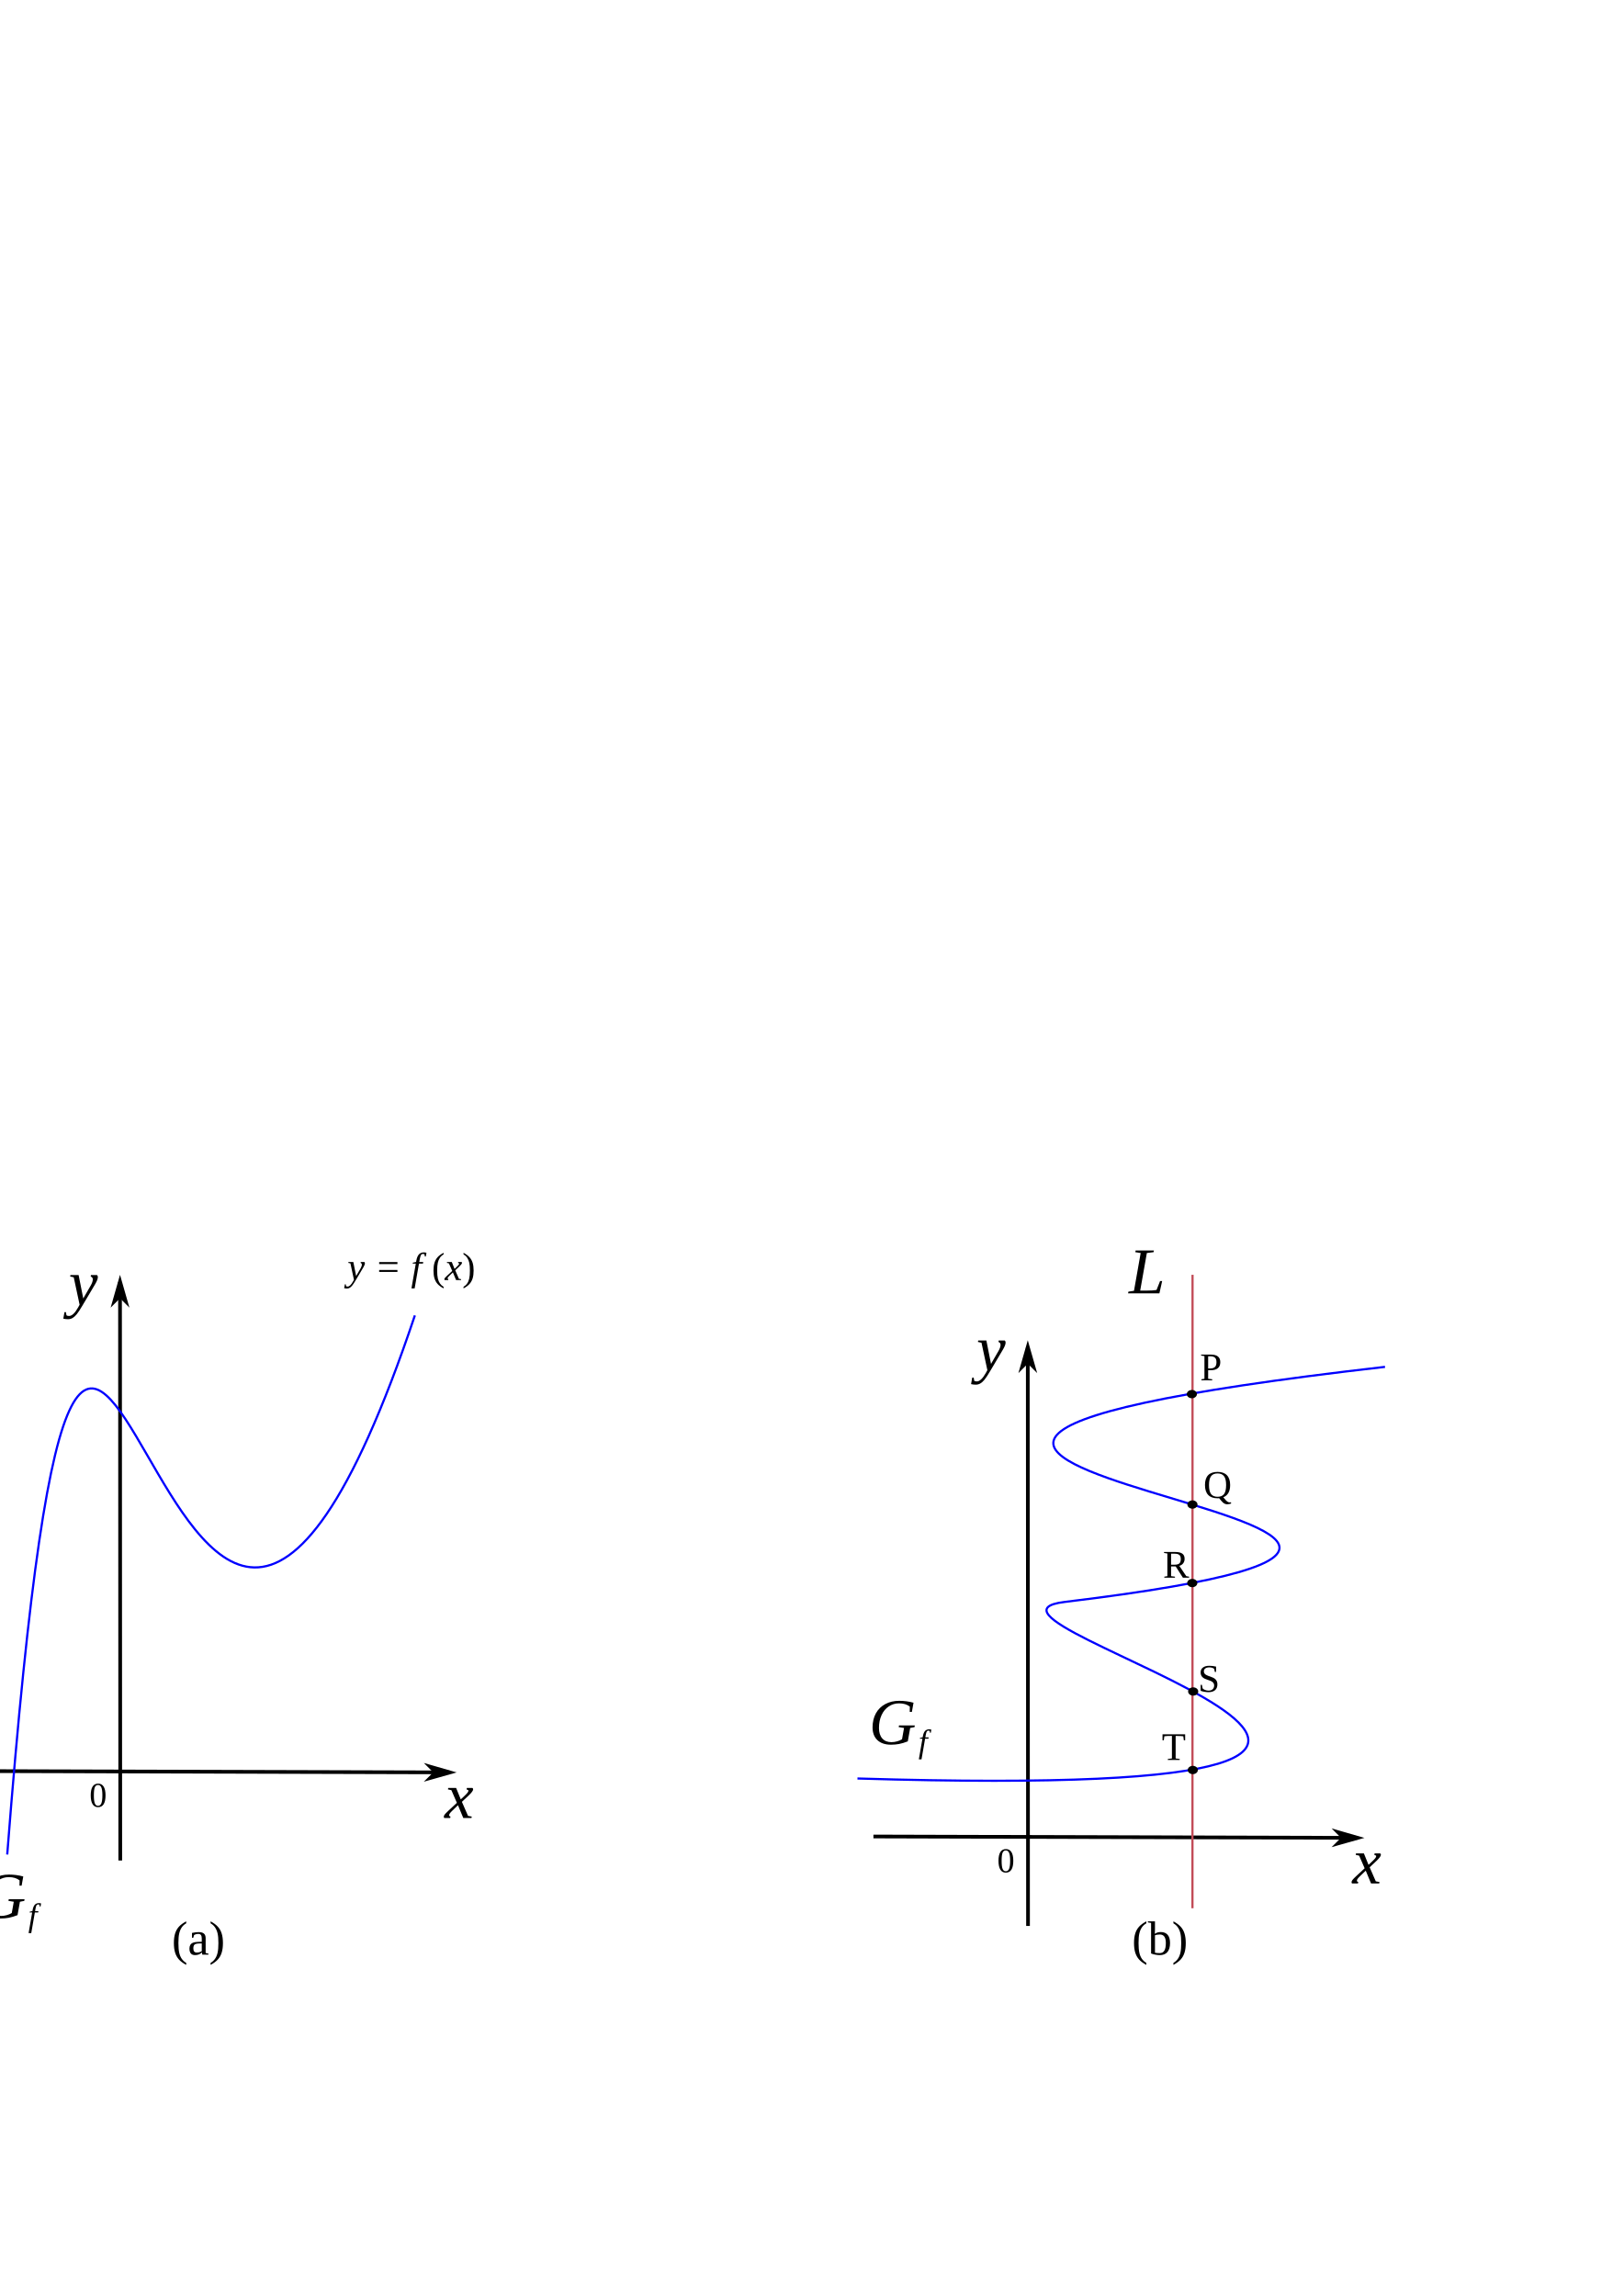
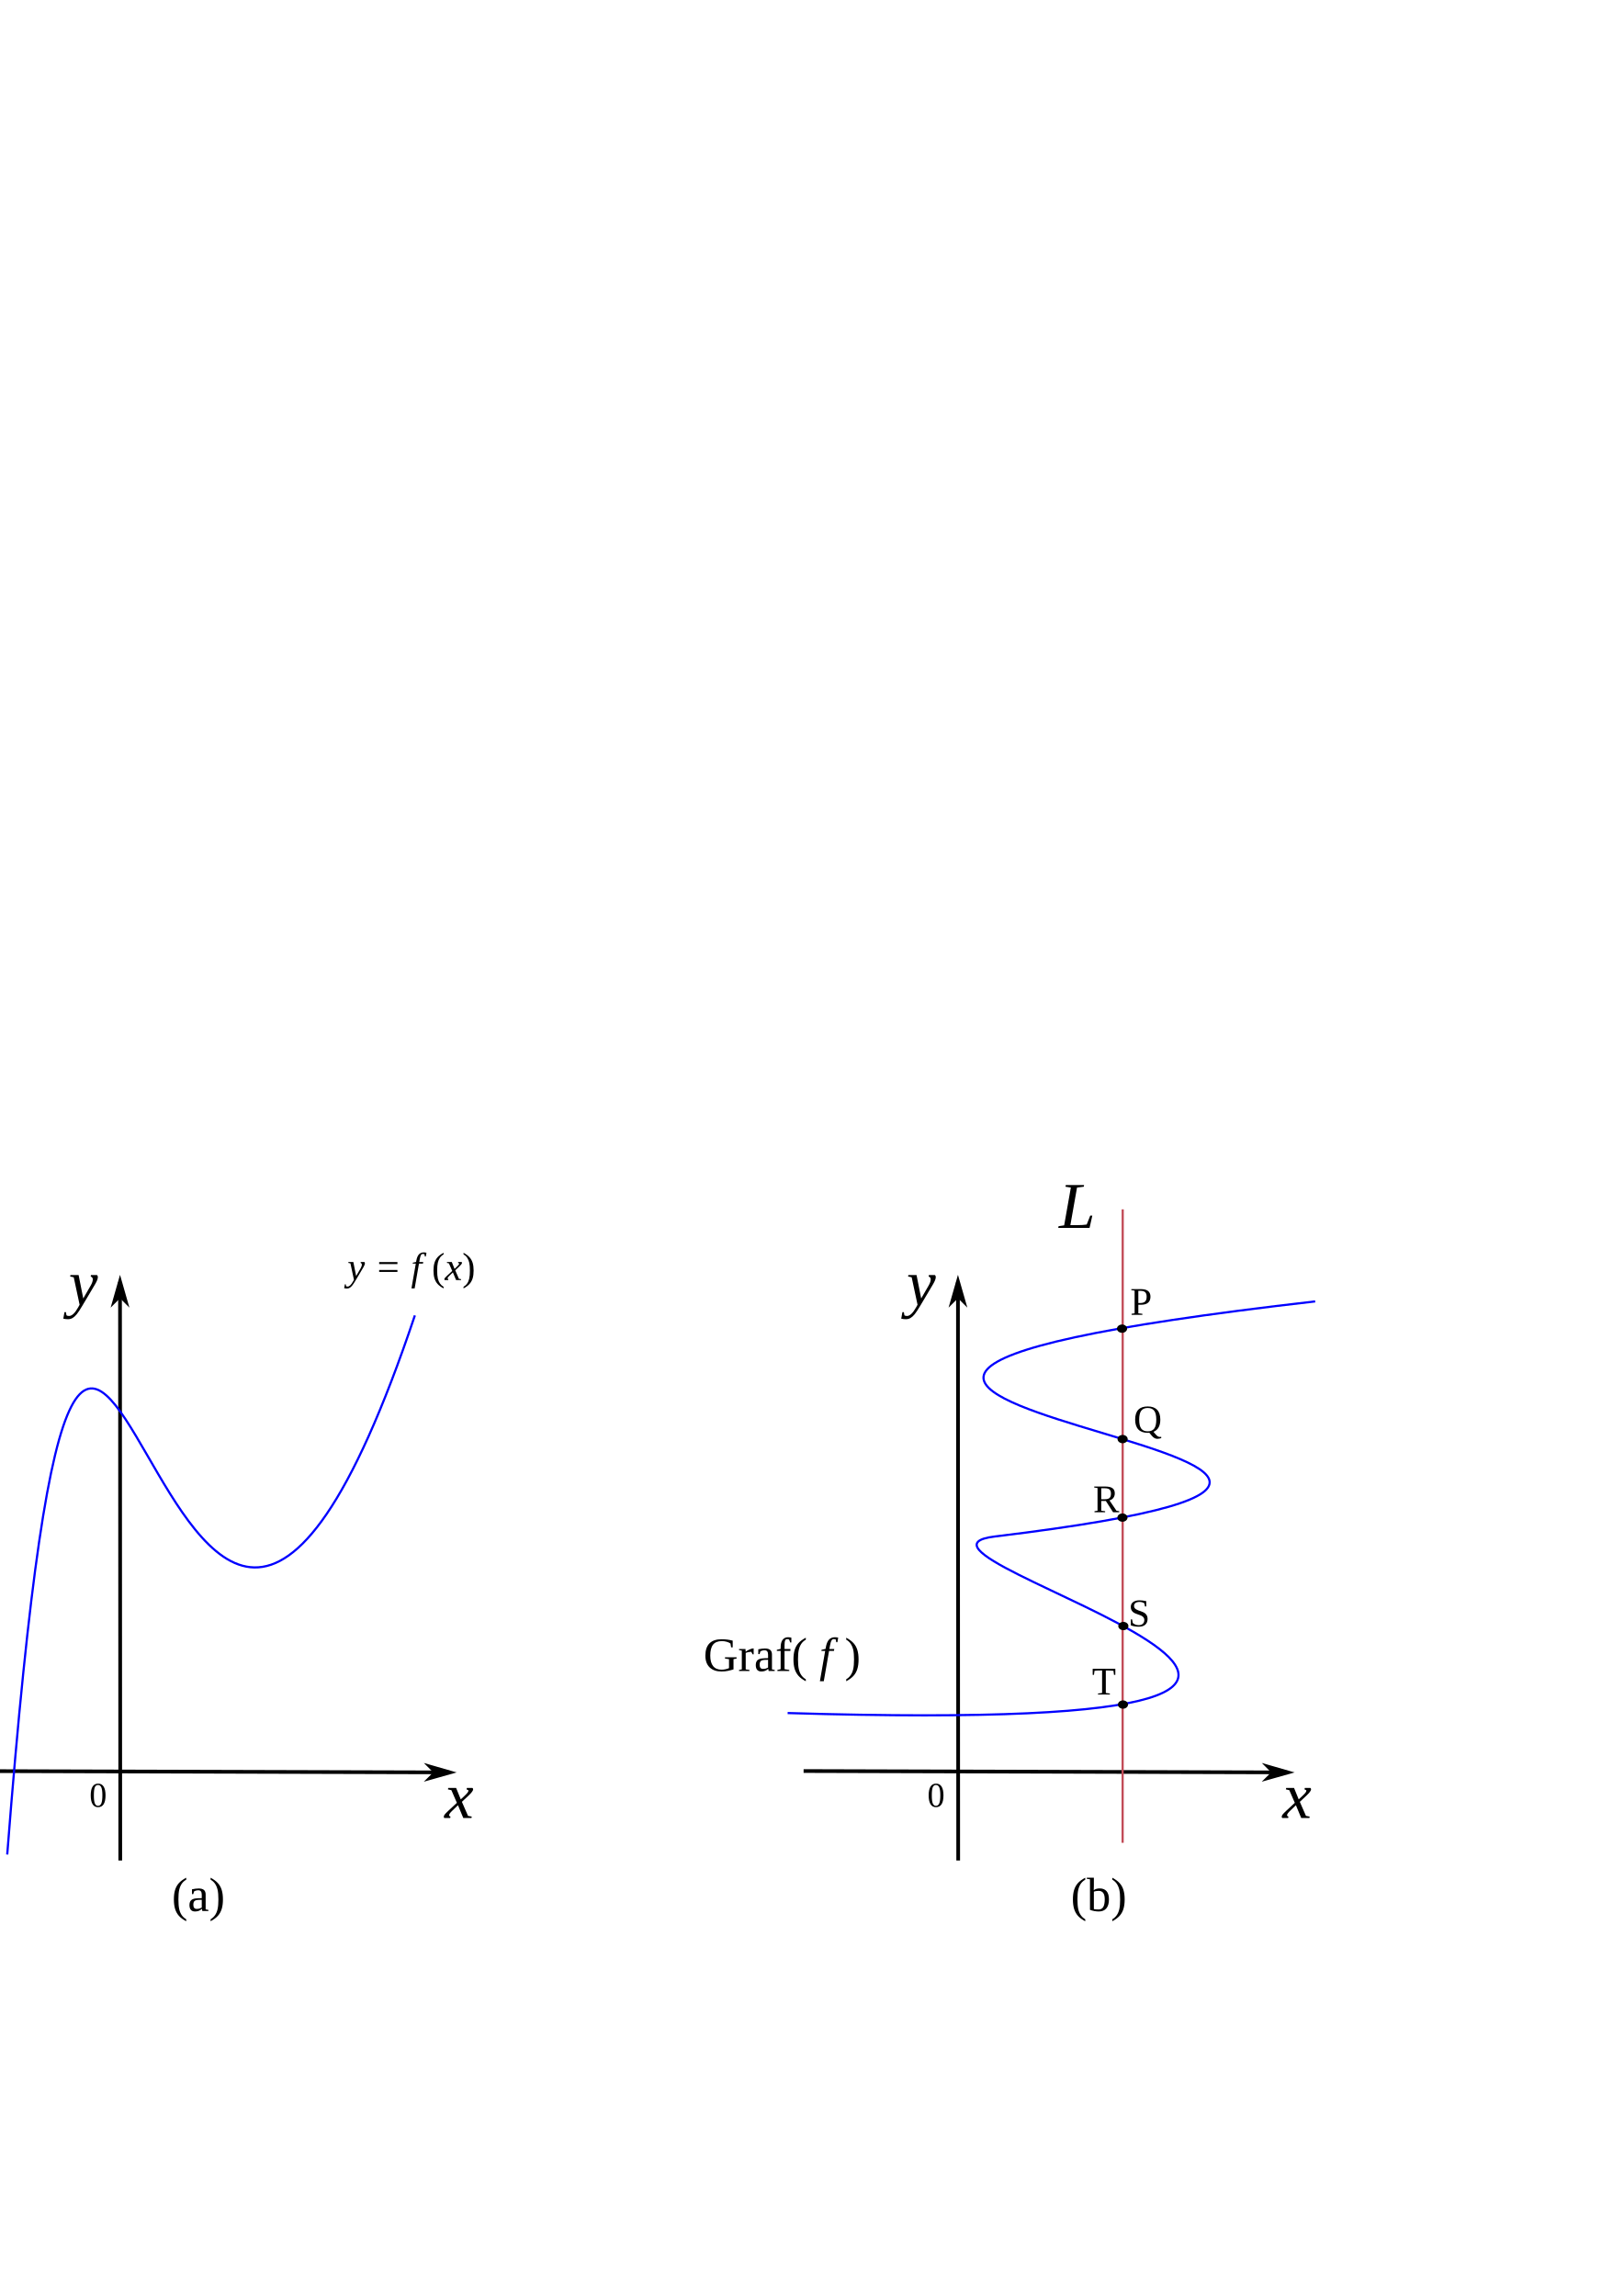
<svg xmlns="http://www.w3.org/2000/svg" xmlns:ns1="http://www.openswatchbook.org/uri/2009/osb" width="744.094" height="1052.362" id="svg2" version="1.1">
  <defs id="defs4">
    <marker orient="auto" refY="0.0" refX="0.0" id="Arrow1Mstart" style="overflow:visible">
      <path id="path5268" d="M 0.0,0.0 L 5.0,-5.0 L -12.5,0.0 L 5.0,5.0 L 0.0,0.0 z " style="fill-rule:evenodd;stroke:#000000;stroke-width:1.0pt;marker-start:none" transform="scale(0.4) translate(10,0)" />
    </marker>
    <marker orient="auto" refY="0.0" refX="0.0" id="Arrow2Lend" style="overflow:visible;">
      <path id="path5283" style="font-size:12.0;fill-rule:evenodd;stroke-width:0.625;stroke-linejoin:round;" d="M 8.719,4.034 L -2.207,0.016 L 8.719,-4.002 C 6.973,-1.63 6.983,1.616 8.719,4.034 z " transform="scale(1.1) rotate(180) translate(1,0)" />
    </marker>
    <marker orient="auto" refY="0.0" refX="0.0" id="Arrow1Mend" style="overflow:visible;">
      <path id="path5271" d="M 0.0,0.0 L 5.0,-5.0 L -12.5,0.0 L 5.0,5.0 L 0.0,0.0 z " style="fill-rule:evenodd;stroke:#000000;stroke-width:1.0pt;marker-start:none;" transform="scale(0.4) rotate(180) translate(10,0)" />
    </marker>
    <marker orient="auto" refY="0.0" refX="0.0" id="Arrow1Lend" style="overflow:visible;">
      <path id="path5265" d="M 0.0,0.0 L 5.0,-5.0 L -12.5,0.0 L 5.0,5.0 L 0.0,0.0 z " style="fill-rule:evenodd;stroke:#000000;stroke-width:1.0pt;marker-start:none;" transform="scale(0.8) rotate(180) translate(12.5,0)" />
    </marker>
    <linearGradient id="linearGradient5205" ns1:paint="solid">
      <stop style="stop-color:#055bfb;stop-opacity:1;" offset="0" id="stop5207" />
    </linearGradient>
  </defs>
  <g id="layer1">
    <rect y="571.914" x="-47.742" height="314.202" width="307.502" id="rect6319" style="fill:none;stroke:none" />
    <g id="g4279">
      <path style="fill:none;stroke:#000000;stroke-width:1.694;stroke-linecap:butt;stroke-linejoin:miter;stroke-miterlimit:4;stroke-opacity:1;stroke-dasharray:none;marker-end:url(#Arrow1Mend)" d="m -15.735,811.744 221.68,0.63" id="path12671" />
      <path id="path12681" d="M 55.111,852.751 55,587.639" style="fill:none;stroke:#000000;stroke-width:1.694;stroke-linecap:butt;stroke-linejoin:miter;stroke-miterlimit:4;stroke-opacity:1;stroke-dasharray:none;marker-end:url(#Arrow1Mend)" />
      <text id="text4161" y="833.273" x="203.734" style="font-size:30px;font-style:italic;font-variant:normal;font-weight:normal;font-stretch:normal;text-indent:0;text-align:start;text-decoration:none;line-height:125%;letter-spacing:0px;word-spacing:0px;text-transform:none;direction:ltr;block-progression:tb;writing-mode:lr-tb;text-anchor:start;baseline-shift:baseline;color:#000000;fill:#000000;fill-opacity:1;fill-rule:nonzero;stroke:none;stroke-width:1px;marker:none;visibility:visible;display:inline;overflow:visible;enable-background:accumulate;font-family:Times New Roman;-inkscape-font-specification:'Times New Roman, Italic'" xml:space="preserve">
        <tspan y="833.273" x="203.734" id="tspan4163">x</tspan>
      </text>
      <text id="text4161-1" y="598.188" x="31.511" style="font-size:30px;font-style:italic;font-variant:normal;font-weight:normal;font-stretch:normal;text-indent:0;text-align:start;text-decoration:none;line-height:125%;letter-spacing:0px;word-spacing:0px;text-transform:none;direction:ltr;block-progression:tb;writing-mode:lr-tb;text-anchor:start;baseline-shift:baseline;color:#000000;fill:#000000;fill-opacity:1;fill-rule:nonzero;stroke:none;stroke-width:1px;marker:none;visibility:visible;display:inline;overflow:visible;enable-background:accumulate;font-family:Times New Roman;-inkscape-font-specification:'Times New Roman, Italic'" xml:space="preserve">
        <tspan y="598.188" x="31.511" id="tspan4163-7">y</tspan>
      </text>
      <path id="path3110" d="M 3.311,850.008 C 43.227,337.088 71.609,956.184 190.129,602.907" style="fill:none;stroke:#0000ff;stroke-width:1px;stroke-linecap:butt;stroke-linejoin:miter;stroke-opacity:1" />
      <text id="text3987" y="828.156" x="40.968" style="font-size:16px;font-style:normal;font-variant:normal;font-weight:bold;font-stretch:normal;line-height:125%;letter-spacing:0px;word-spacing:0px;fill:#000000;fill-opacity:1;stroke:none;font-family:Times New Roman;-inkscape-font-specification:Times New Roman" xml:space="preserve">
        <tspan style="font-size:16px;font-style:normal;font-variant:normal;font-weight:normal;font-stretch:normal;font-family:Times New Roman;-inkscape-font-specification:Times New Roman" y="828.156" x="40.968" id="tspan3989">0</tspan>
      </text>
      <text id="text3897" y="586.705" x="159.224" style="font-size:18px;font-style:oblique;font-variant:normal;font-weight:normal;font-stretch:normal;text-indent:0;text-align:start;text-decoration:none;line-height:125%;letter-spacing:0px;word-spacing:0px;text-transform:none;direction:ltr;block-progression:tb;writing-mode:lr-tb;text-anchor:start;baseline-shift:baseline;color:#000000;fill:#000000;fill-opacity:1;fill-rule:nonzero;stroke:none;stroke-width:1px;marker:none;visibility:visible;display:inline;overflow:visible;enable-background:accumulate;font-family:Times New Roman;-inkscape-font-specification:Times New Roman" xml:space="preserve">
        <tspan y="586.705" x="159.224" id="tspan3899">y = f <tspan id="tspan3905" style="font-size:18px;font-style:normal;-inkscape-font-specification:'Times New Roman,'">(</tspan>x<tspan id="tspan3903" style="font-size:18px;font-style:normal;-inkscape-font-specification:'Times New Roman,'">)</tspan>
        </tspan>
      </text>
-       <text xml:space="preserve" style="font-size:30px;font-style:italic;font-variant:normal;font-weight:normal;font-stretch:normal;text-indent:0;text-align:start;text-decoration:none;line-height:125%;letter-spacing:0px;word-spacing:0px;text-transform:none;direction:ltr;block-progression:tb;writing-mode:lr-tb;text-anchor:start;baseline-shift:baseline;color:#000000;fill:#000000;fill-opacity:1;fill-rule:nonzero;stroke:none;stroke-width:1px;marker:none;visibility:visible;display:inline;overflow:visible;enable-background:accumulate;font-family:Times New Roman;-inkscape-font-specification:'Times New Roman, Italic'" x="-9.76" y="879.062" id="text4180">
-         <tspan id="tspan4182" x="-9.76" y="879.062">G</tspan>
-       </text>
-       <text xml:space="preserve" style="font-size:15px;font-style:italic;font-variant:normal;font-weight:normal;font-stretch:normal;text-indent:0;text-align:start;text-decoration:none;line-height:125%;letter-spacing:0px;word-spacing:0px;text-transform:none;direction:ltr;block-progression:tb;writing-mode:lr-tb;text-anchor:start;baseline-shift:baseline;color:#000000;fill:#000000;fill-opacity:1;fill-rule:nonzero;stroke:none;stroke-width:1px;marker:none;visibility:visible;display:inline;overflow:visible;enable-background:accumulate;font-family:Times New Roman;-inkscape-font-specification:'Times New Roman, Italic'" x="12.932" y="882.844" id="text4184">
-         <tspan id="tspan4186" x="12.932" y="882.844">f</tspan>
+       <text xml:space="preserve" style="font-size:22px;font-style:normal;font-variant:normal;font-weight:normal;font-stretch:normal;text-indent:0;text-align:start;text-decoration:none;line-height:125%;letter-spacing:0px;word-spacing:0px;text-transform:none;direction:ltr;block-progression:tb;writing-mode:lr-tb;text-anchor:start;baseline-shift:baseline;color:#000000;fill:#000000;fill-opacity:1;fill-rule:nonzero;stroke:none;stroke-width:1px;marker:none;visibility:visible;display:inline;overflow:visible;enable-background:accumulate;font-family:Times New Roman;-inkscape-font-specification:'Times New Roman,'" x="-75.893" y="841.963" id="text4180">
+         <tspan id="tspan4182" x="-75.893" y="841.963">Graf( <tspan style="font-size:22px;font-style:italic;-inkscape-font-specification:'Times New Roman, Italic'" id="tspan3071">f</tspan> )</tspan>
      </text>
    </g>
-     <rect style="fill:none;stroke:none" id="rect4298" width="307.502" height="314.202" x="368.258" y="571.914" />
+     <rect style="fill:none;stroke:none" id="rect4298" width="307.502" height="314.202" x="336.258" y="541.914" />
    <g id="g4459" transform="translate(0,30)">
-       <path id="path4302" d="m 400.265,811.744 221.68,0.63" style="fill:none;stroke:#000000;stroke-width:1.694;stroke-linecap:butt;stroke-linejoin:miter;stroke-miterlimit:4;stroke-opacity:1;stroke-dasharray:none;marker-end:url(#Arrow1Mend)" />
-       <path style="fill:none;stroke:#000000;stroke-width:1.694;stroke-linecap:butt;stroke-linejoin:miter;stroke-miterlimit:4;stroke-opacity:1;stroke-dasharray:none;marker-end:url(#Arrow1Mend)" d="M 471.111,852.751 471,587.639" id="path4304" />
-       <text xml:space="preserve" style="font-size:30px;font-style:italic;font-variant:normal;font-weight:normal;font-stretch:normal;text-indent:0;text-align:start;text-decoration:none;line-height:125%;letter-spacing:0px;word-spacing:0px;text-transform:none;direction:ltr;block-progression:tb;writing-mode:lr-tb;text-anchor:start;baseline-shift:baseline;color:#000000;fill:#000000;fill-opacity:1;fill-rule:nonzero;stroke:none;stroke-width:1px;marker:none;visibility:visible;display:inline;overflow:visible;enable-background:accumulate;font-family:Times New Roman;-inkscape-font-specification:'Times New Roman, Italic'" x="619.734" y="833.273" id="text4306">
-         <tspan id="tspan4308" x="619.734" y="833.273">x</tspan>
+       <path id="path4302" d="m 368.265,781.744 221.68,0.63" style="fill:none;stroke:#000000;stroke-width:1.694;stroke-linecap:butt;stroke-linejoin:miter;stroke-miterlimit:4;stroke-opacity:1;stroke-dasharray:none;marker-end:url(#Arrow1Mend)" />
+       <path style="fill:none;stroke:#000000;stroke-width:1.694;stroke-linecap:butt;stroke-linejoin:miter;stroke-miterlimit:4;stroke-opacity:1;stroke-dasharray:none;marker-end:url(#Arrow1Mend)" d="M 439.111,822.751 439,557.639" id="path4304" />
+       <text xml:space="preserve" style="font-size:30px;font-style:italic;font-variant:normal;font-weight:normal;font-stretch:normal;text-indent:0;text-align:start;text-decoration:none;line-height:125%;letter-spacing:0px;word-spacing:0px;text-transform:none;direction:ltr;block-progression:tb;writing-mode:lr-tb;text-anchor:start;baseline-shift:baseline;color:#000000;fill:#000000;fill-opacity:1;fill-rule:nonzero;stroke:none;stroke-width:1px;marker:none;visibility:visible;display:inline;overflow:visible;enable-background:accumulate;font-family:Times New Roman;-inkscape-font-specification:'Times New Roman, Italic'" x="587.734" y="803.273" id="text4306">
+         <tspan id="tspan4308" x="587.734" y="803.273">x</tspan>
      </text>
-       <text xml:space="preserve" style="font-size:30px;font-style:italic;font-variant:normal;font-weight:normal;font-stretch:normal;text-indent:0;text-align:start;text-decoration:none;line-height:125%;letter-spacing:0px;word-spacing:0px;text-transform:none;direction:ltr;block-progression:tb;writing-mode:lr-tb;text-anchor:start;baseline-shift:baseline;color:#000000;fill:#000000;fill-opacity:1;fill-rule:nonzero;stroke:none;stroke-width:1px;marker:none;visibility:visible;display:inline;overflow:visible;enable-background:accumulate;font-family:Times New Roman;-inkscape-font-specification:'Times New Roman, Italic'" x="447.511" y="598.188" id="text4310">
-         <tspan id="tspan4312" x="447.511" y="598.188">y</tspan>
+       <text xml:space="preserve" style="font-size:30px;font-style:italic;font-variant:normal;font-weight:normal;font-stretch:normal;text-indent:0;text-align:start;text-decoration:none;line-height:125%;letter-spacing:0px;word-spacing:0px;text-transform:none;direction:ltr;block-progression:tb;writing-mode:lr-tb;text-anchor:start;baseline-shift:baseline;color:#000000;fill:#000000;fill-opacity:1;fill-rule:nonzero;stroke:none;stroke-width:1px;marker:none;visibility:visible;display:inline;overflow:visible;enable-background:accumulate;font-family:Times New Roman;-inkscape-font-specification:'Times New Roman, Italic'" x="415.511" y="568.188" id="text4310">
+         <tspan id="tspan4312" x="415.511" y="568.188">y</tspan>
      </text>
-       <path style="fill:none;stroke:#0000ff;stroke-width:0.994px;stroke-linecap:butt;stroke-linejoin:miter;stroke-opacity:1" d="m 392.949,785.165 c 377.856,11.377 30.257,-73.078 94.902,-80.912 313.899,-38.037 -259.694,-61.153 146.856,-107.758" id="path4314" />
-       <text xml:space="preserve" style="font-size:16px;font-style:normal;font-variant:normal;font-weight:bold;font-stretch:normal;line-height:125%;letter-spacing:0px;word-spacing:0px;fill:#000000;fill-opacity:1;stroke:none;font-family:Times New Roman;-inkscape-font-specification:Times New Roman" x="456.968" y="828.156" id="text4316">
-         <tspan id="tspan4318" x="456.968" y="828.156" style="font-size:16px;font-style:normal;font-variant:normal;font-weight:normal;font-stretch:normal;font-family:Times New Roman;-inkscape-font-specification:Times New Roman">0</tspan>
+       <path style="fill:none;stroke:#0000ff;stroke-width:0.994px;stroke-linecap:butt;stroke-linejoin:miter;stroke-opacity:1" d="m 360.949,755.165 c 377.856,11.377 30.257,-73.078 94.902,-80.912 313.899,-38.037 -259.694,-61.153 146.856,-107.758" id="path4314" />
+       <text xml:space="preserve" style="font-size:16px;font-style:normal;font-variant:normal;font-weight:bold;font-stretch:normal;line-height:125%;letter-spacing:0px;word-spacing:0px;fill:#000000;fill-opacity:1;stroke:none;font-family:Times New Roman;-inkscape-font-specification:Times New Roman" x="424.968" y="798.156" id="text4316">
+         <tspan id="tspan4318" x="424.968" y="798.156" style="font-size:16px;font-style:normal;font-variant:normal;font-weight:normal;font-stretch:normal;font-family:Times New Roman;-inkscape-font-specification:Times New Roman">0</tspan>
      </text>
-       <text id="text4328" y="769.412" x="398.216" style="font-size:30px;font-style:italic;font-variant:normal;font-weight:normal;font-stretch:normal;text-indent:0;text-align:start;text-decoration:none;line-height:125%;letter-spacing:0px;word-spacing:0px;text-transform:none;direction:ltr;block-progression:tb;writing-mode:lr-tb;text-anchor:start;baseline-shift:baseline;color:#000000;fill:#000000;fill-opacity:1;fill-rule:nonzero;stroke:none;stroke-width:1px;marker:none;visibility:visible;display:inline;overflow:visible;enable-background:accumulate;font-family:Times New Roman;-inkscape-font-specification:'Times New Roman, Italic'" xml:space="preserve">
-         <tspan y="769.412" x="398.216" id="tspan4330">G</tspan>
+       <path id="path4353" d="m 514.505,524.312 -0.038,290.339 0,0" style="fill:none;stroke:#c24b57;stroke-width:1px;stroke-linecap:butt;stroke-linejoin:miter;stroke-opacity:1" />
+       <text id="text4355" y="532.798" x="485.318" style="font-size:30px;font-style:italic;font-variant:normal;font-weight:normal;font-stretch:normal;text-indent:0;text-align:start;text-decoration:none;line-height:125%;letter-spacing:0px;word-spacing:0px;text-transform:none;direction:ltr;block-progression:tb;writing-mode:lr-tb;text-anchor:start;baseline-shift:baseline;color:#000000;fill:#000000;fill-opacity:1;fill-rule:nonzero;stroke:none;stroke-width:1px;marker:none;visibility:visible;display:inline;overflow:visible;enable-background:accumulate;font-family:Times New Roman;-inkscape-font-specification:'Times New Roman, Italic'" xml:space="preserve">
+         <tspan y="532.798" x="485.318" id="tspan4357">L</tspan>
      </text>
-       <text id="text4332" y="773.194" x="420.909" style="font-size:15px;font-style:italic;font-variant:normal;font-weight:normal;font-stretch:normal;text-indent:0;text-align:start;text-decoration:none;line-height:125%;letter-spacing:0px;word-spacing:0px;text-transform:none;direction:ltr;block-progression:tb;writing-mode:lr-tb;text-anchor:start;baseline-shift:baseline;color:#000000;fill:#000000;fill-opacity:1;fill-rule:nonzero;stroke:none;stroke-width:1px;marker:none;visibility:visible;display:inline;overflow:visible;enable-background:accumulate;font-family:Times New Roman;-inkscape-font-specification:'Times New Roman, Italic'" xml:space="preserve">
-         <tspan y="773.194" x="420.909" id="tspan4334">f</tspan>
+       <text id="text4359" y="572.651" x="517.924" style="font-size:18px;font-style:normal;font-variant:normal;font-weight:normal;font-stretch:normal;text-indent:0;text-align:start;text-decoration:none;line-height:125%;letter-spacing:0px;word-spacing:0px;text-transform:none;direction:ltr;block-progression:tb;writing-mode:lr-tb;text-anchor:start;baseline-shift:baseline;color:#000000;fill:#000000;fill-opacity:1;fill-rule:nonzero;stroke:none;stroke-width:1px;marker:none;visibility:visible;display:inline;overflow:visible;enable-background:accumulate;font-family:Times New Roman;-inkscape-font-specification:'Times New Roman,'" xml:space="preserve">
+         <tspan y="572.651" x="517.924" id="tspan4361">P</tspan>
      </text>
-       <path id="path4353" d="m 546.505,554.312 -0.038,290.339 0,0" style="fill:none;stroke:#c24b57;stroke-width:1px;stroke-linecap:butt;stroke-linejoin:miter;stroke-opacity:1" />
-       <text id="text4355" y="562.798" x="517.318" style="font-size:30px;font-style:italic;font-variant:normal;font-weight:normal;font-stretch:normal;text-indent:0;text-align:start;text-decoration:none;line-height:125%;letter-spacing:0px;word-spacing:0px;text-transform:none;direction:ltr;block-progression:tb;writing-mode:lr-tb;text-anchor:start;baseline-shift:baseline;color:#000000;fill:#000000;fill-opacity:1;fill-rule:nonzero;stroke:none;stroke-width:1px;marker:none;visibility:visible;display:inline;overflow:visible;enable-background:accumulate;font-family:Times New Roman;-inkscape-font-specification:'Times New Roman, Italic'" xml:space="preserve">
-         <tspan y="562.798" x="517.318" id="tspan4357">L</tspan>
+       <text id="text4363" y="626.559" x="519.474" style="font-size:18px;font-style:normal;font-variant:normal;font-weight:normal;font-stretch:normal;text-indent:0;text-align:start;text-decoration:none;line-height:125%;letter-spacing:0px;word-spacing:0px;text-transform:none;direction:ltr;block-progression:tb;writing-mode:lr-tb;text-anchor:start;baseline-shift:baseline;color:#000000;fill:#000000;fill-opacity:1;fill-rule:nonzero;stroke:none;stroke-width:1px;marker:none;visibility:visible;display:inline;overflow:visible;enable-background:accumulate;font-family:Times New Roman;-inkscape-font-specification:'Times New Roman,'" xml:space="preserve">
+         <tspan y="626.559" x="519.474" id="tspan4365">Q</tspan>
      </text>
-       <text id="text4359" y="602.651" x="549.924" style="font-size:18px;font-style:normal;font-variant:normal;font-weight:normal;font-stretch:normal;text-indent:0;text-align:start;text-decoration:none;line-height:125%;letter-spacing:0px;word-spacing:0px;text-transform:none;direction:ltr;block-progression:tb;writing-mode:lr-tb;text-anchor:start;baseline-shift:baseline;color:#000000;fill:#000000;fill-opacity:1;fill-rule:nonzero;stroke:none;stroke-width:1px;marker:none;visibility:visible;display:inline;overflow:visible;enable-background:accumulate;font-family:Times New Roman;-inkscape-font-specification:'Times New Roman,'" xml:space="preserve">
-         <tspan y="602.651" x="549.924" id="tspan4361">P</tspan>
+       <text id="text4367" y="663.131" x="500.934" style="font-size:18px;font-style:normal;font-variant:normal;font-weight:normal;font-stretch:normal;text-indent:0;text-align:start;text-decoration:none;line-height:125%;letter-spacing:0px;word-spacing:0px;text-transform:none;direction:ltr;block-progression:tb;writing-mode:lr-tb;text-anchor:start;baseline-shift:baseline;color:#000000;fill:#000000;fill-opacity:1;fill-rule:nonzero;stroke:none;stroke-width:1px;marker:none;visibility:visible;display:inline;overflow:visible;enable-background:accumulate;font-family:Times New Roman;-inkscape-font-specification:'Times New Roman,'" xml:space="preserve">
+         <tspan y="663.131" x="500.934" id="tspan4369">R</tspan>
      </text>
-       <text id="text4363" y="656.559" x="551.474" style="font-size:18px;font-style:normal;font-variant:normal;font-weight:normal;font-stretch:normal;text-indent:0;text-align:start;text-decoration:none;line-height:125%;letter-spacing:0px;word-spacing:0px;text-transform:none;direction:ltr;block-progression:tb;writing-mode:lr-tb;text-anchor:start;baseline-shift:baseline;color:#000000;fill:#000000;fill-opacity:1;fill-rule:nonzero;stroke:none;stroke-width:1px;marker:none;visibility:visible;display:inline;overflow:visible;enable-background:accumulate;font-family:Times New Roman;-inkscape-font-specification:'Times New Roman,'" xml:space="preserve">
-         <tspan y="656.559" x="551.474" id="tspan4365">Q</tspan>
+       <text id="text4371" y="715.424" x="517.007" style="font-size:18px;font-style:normal;font-variant:normal;font-weight:normal;font-stretch:normal;text-indent:0;text-align:start;text-decoration:none;line-height:125%;letter-spacing:0px;word-spacing:0px;text-transform:none;direction:ltr;block-progression:tb;writing-mode:lr-tb;text-anchor:start;baseline-shift:baseline;color:#000000;fill:#000000;fill-opacity:1;fill-rule:nonzero;stroke:none;stroke-width:1px;marker:none;visibility:visible;display:inline;overflow:visible;enable-background:accumulate;font-family:Times New Roman;-inkscape-font-specification:'Times New Roman,'" xml:space="preserve">
+         <tspan y="715.424" x="517.007" id="tspan4373">S</tspan>
      </text>
-       <text id="text4367" y="693.131" x="532.934" style="font-size:18px;font-style:normal;font-variant:normal;font-weight:normal;font-stretch:normal;text-indent:0;text-align:start;text-decoration:none;line-height:125%;letter-spacing:0px;word-spacing:0px;text-transform:none;direction:ltr;block-progression:tb;writing-mode:lr-tb;text-anchor:start;baseline-shift:baseline;color:#000000;fill:#000000;fill-opacity:1;fill-rule:nonzero;stroke:none;stroke-width:1px;marker:none;visibility:visible;display:inline;overflow:visible;enable-background:accumulate;font-family:Times New Roman;-inkscape-font-specification:'Times New Roman,'" xml:space="preserve">
-         <tspan y="693.131" x="532.934" id="tspan4369">R</tspan>
+       <text id="text4375" y="746.679" x="500.419" style="font-size:18px;font-style:normal;font-variant:normal;font-weight:normal;font-stretch:normal;text-indent:0;text-align:start;text-decoration:none;line-height:125%;letter-spacing:0px;word-spacing:0px;text-transform:none;direction:ltr;block-progression:tb;writing-mode:lr-tb;text-anchor:start;baseline-shift:baseline;color:#000000;fill:#000000;fill-opacity:1;fill-rule:nonzero;stroke:none;stroke-width:1px;marker:none;visibility:visible;display:inline;overflow:visible;enable-background:accumulate;font-family:Times New Roman;-inkscape-font-specification:'Times New Roman,'" xml:space="preserve">
+         <tspan y="746.679" x="500.419" id="tspan4377">T</tspan>
      </text>
-       <text id="text4371" y="745.424" x="549.007" style="font-size:18px;font-style:normal;font-variant:normal;font-weight:normal;font-stretch:normal;text-indent:0;text-align:start;text-decoration:none;line-height:125%;letter-spacing:0px;word-spacing:0px;text-transform:none;direction:ltr;block-progression:tb;writing-mode:lr-tb;text-anchor:start;baseline-shift:baseline;color:#000000;fill:#000000;fill-opacity:1;fill-rule:nonzero;stroke:none;stroke-width:1px;marker:none;visibility:visible;display:inline;overflow:visible;enable-background:accumulate;font-family:Times New Roman;-inkscape-font-specification:'Times New Roman,'" xml:space="preserve">
-         <tspan y="745.424" x="549.007" id="tspan4373">S</tspan>
+       <path transform="matrix(1.344487,0,0,1.103166,-220.8226,-92.64822)" d="m 548.417,608.825 a 1.727,1.727 0 1 1 -3.454,0 1.727,1.727 0 1 1 3.454,0 z" id="path4379" style="fill:#000200;fill-opacity:1;stroke:none" />
+       <path transform="matrix(1.344487,0,0,1.103166,-220.5573,-42.0386)" d="m 548.417,608.825 a 1.727,1.727 0 1 1 -3.454,0 1.727,1.727 0 1 1 3.454,0 z" id="path4379-48" style="fill:#000200;fill-opacity:1;stroke:none" />
+       <path transform="matrix(1.344487,0,0,1.103166,-220.6407,-6.048525)" d="m 548.417,608.825 a 1.727,1.727 0 1 1 -3.454,0 1.727,1.727 0 1 1 3.454,0 z" id="path4379-8" style="fill:#000200;fill-opacity:1;stroke:none" />
+       <path transform="matrix(1.344487,0,0,1.103166,-220.224,43.65205)" d="m 548.417,608.825 a 1.727,1.727 0 1 1 -3.454,0 1.727,1.727 0 1 1 3.454,0 z" id="path4379-2" style="fill:#000200;fill-opacity:1;stroke:none" />
+       <path transform="matrix(1.344487,0,0,1.103166,-220.3907,79.64212)" d="m 548.417,608.825 a 1.727,1.727 0 1 1 -3.454,0 1.727,1.727 0 1 1 3.454,0 z" id="path4379-4" style="fill:#000200;fill-opacity:1;stroke:none" />
+       <text xml:space="preserve" style="font-size:22px;font-style:normal;font-variant:normal;font-weight:normal;font-stretch:normal;text-indent:0;text-align:start;text-decoration:none;line-height:125%;letter-spacing:0px;word-spacing:0px;text-transform:none;direction:ltr;block-progression:tb;writing-mode:lr-tb;text-anchor:start;baseline-shift:baseline;color:#000000;fill:#000000;fill-opacity:1;fill-rule:nonzero;stroke:none;stroke-width:1px;marker:none;visibility:visible;display:inline;overflow:visible;enable-background:accumulate;font-family:Times New Roman;-inkscape-font-specification:'Times New Roman,'" x="322.349" y="735.9" id="text4180-1">
+         <tspan id="tspan4182-7" x="322.349" y="735.9">Graf( <tspan style="font-size:22px;font-style:italic;-inkscape-font-specification:'Times New Roman, Italic'" id="tspan3071-4">f</tspan> )</tspan>
      </text>
-       <text id="text4375" y="776.679" x="532.419" style="font-size:18px;font-style:normal;font-variant:normal;font-weight:normal;font-stretch:normal;text-indent:0;text-align:start;text-decoration:none;line-height:125%;letter-spacing:0px;word-spacing:0px;text-transform:none;direction:ltr;block-progression:tb;writing-mode:lr-tb;text-anchor:start;baseline-shift:baseline;color:#000000;fill:#000000;fill-opacity:1;fill-rule:nonzero;stroke:none;stroke-width:1px;marker:none;visibility:visible;display:inline;overflow:visible;enable-background:accumulate;font-family:Times New Roman;-inkscape-font-specification:'Times New Roman,'" xml:space="preserve">
-         <tspan y="776.679" x="532.419" id="tspan4377">T</tspan>
-       </text>
-       <path transform="matrix(1.344487,0,0,1.103166,-188.8226,-62.64822)" d="m 548.417,608.825 c 0,0.954 -0.773,1.727 -1.727,1.727 -0.954,0 -1.727,-0.773 -1.727,-1.727 0,-0.954 0.773,-1.727 1.727,-1.727 0.954,0 1.727,0.773 1.727,1.727 z" id="path4379" style="fill:#000200;fill-opacity:1;stroke:none" />
-       <path transform="matrix(1.344487,0,0,1.103166,-188.5573,-12.0386)" d="m 548.417,608.825 c 0,0.954 -0.773,1.727 -1.727,1.727 -0.954,0 -1.727,-0.773 -1.727,-1.727 0,-0.954 0.773,-1.727 1.727,-1.727 0.954,0 1.727,0.773 1.727,1.727 z" id="path4379-48" style="fill:#000200;fill-opacity:1;stroke:none" />
-       <path transform="matrix(1.344487,0,0,1.103166,-188.6407,23.95147)" d="m 548.417,608.825 c 0,0.954 -0.773,1.727 -1.727,1.727 -0.954,0 -1.727,-0.773 -1.727,-1.727 0,-0.954 0.773,-1.727 1.727,-1.727 0.954,0 1.727,0.773 1.727,1.727 z" id="path4379-8" style="fill:#000200;fill-opacity:1;stroke:none" />
-       <path transform="matrix(1.344487,0,0,1.103166,-188.224,73.65205)" d="m 548.417,608.825 c 0,0.954 -0.773,1.727 -1.727,1.727 -0.954,0 -1.727,-0.773 -1.727,-1.727 0,-0.954 0.773,-1.727 1.727,-1.727 0.954,0 1.727,0.773 1.727,1.727 z" id="path4379-2" style="fill:#000200;fill-opacity:1;stroke:none" />
-       <path transform="matrix(1.344487,0,0,1.103166,-188.3907,109.6421)" d="m 548.417,608.825 c 0,0.954 -0.773,1.727 -1.727,1.727 -0.954,0 -1.727,-0.773 -1.727,-1.727 0,-0.954 0.773,-1.727 1.727,-1.727 0.954,0 1.727,0.773 1.727,1.727 z" id="path4379-4" style="fill:#000200;fill-opacity:1;stroke:none" />
    </g>
-     <text xml:space="preserve" style="font-size:22px;font-style:normal;font-variant:normal;font-weight:normal;font-stretch:normal;text-indent:0;text-align:start;text-decoration:none;line-height:125%;letter-spacing:0px;word-spacing:0px;text-transform:none;direction:ltr;block-progression:tb;writing-mode:lr-tb;text-anchor:start;baseline-shift:baseline;color:#000000;fill:#000000;fill-opacity:1;fill-rule:nonzero;stroke:none;stroke-width:1px;marker:none;visibility:visible;display:inline;overflow:visible;enable-background:accumulate;font-family:Times New Roman;-inkscape-font-specification:'Times New Roman,'" x="78.715" y="895.901" id="text4492">
-       <tspan id="tspan4494" x="78.715" y="895.901">(a)</tspan>
+     <text xml:space="preserve" style="font-size:22px;font-style:normal;font-variant:normal;font-weight:normal;font-stretch:normal;text-indent:0;text-align:start;text-decoration:none;line-height:125%;letter-spacing:0px;word-spacing:0px;text-transform:none;direction:ltr;block-progression:tb;writing-mode:lr-tb;text-anchor:start;baseline-shift:baseline;color:#000000;fill:#000000;fill-opacity:1;fill-rule:nonzero;stroke:none;stroke-width:1px;marker:none;visibility:visible;display:inline;overflow:visible;enable-background:accumulate;font-family:Times New Roman;-inkscape-font-specification:'Times New Roman,'" x="78.715" y="875.901" id="text4492">
+       <tspan id="tspan4494" x="78.715" y="875.901">(a)</tspan>
    </text>
-     <text id="text4496" y="895.901" x="518.715" style="font-size:22px;font-style:normal;font-variant:normal;font-weight:normal;font-stretch:normal;text-indent:0;text-align:start;text-decoration:none;line-height:125%;letter-spacing:0px;word-spacing:0px;text-transform:none;direction:ltr;block-progression:tb;writing-mode:lr-tb;text-anchor:start;baseline-shift:baseline;color:#000000;fill:#000000;fill-opacity:1;fill-rule:nonzero;stroke:none;stroke-width:1px;marker:none;visibility:visible;display:inline;overflow:visible;enable-background:accumulate;font-family:Times New Roman;-inkscape-font-specification:'Times New Roman,'" xml:space="preserve">
-       <tspan y="895.901" x="518.715" id="tspan4498">(b)</tspan>
+     <text id="text3099" y="875.901" x="490.715" style="font-size:22px;font-style:normal;font-variant:normal;font-weight:normal;font-stretch:normal;text-indent:0;text-align:start;text-decoration:none;line-height:125%;letter-spacing:0px;word-spacing:0px;text-transform:none;direction:ltr;block-progression:tb;writing-mode:lr-tb;text-anchor:start;baseline-shift:baseline;color:#000000;fill:#000000;fill-opacity:1;fill-rule:nonzero;stroke:none;stroke-width:1px;marker:none;visibility:visible;display:inline;overflow:visible;enable-background:accumulate;font-family:Times New Roman;-inkscape-font-specification:'Times New Roman,'" xml:space="preserve">
+       <tspan y="875.901" x="490.715" id="tspan3103">(b)</tspan>
    </text>
  </g>
</svg>
